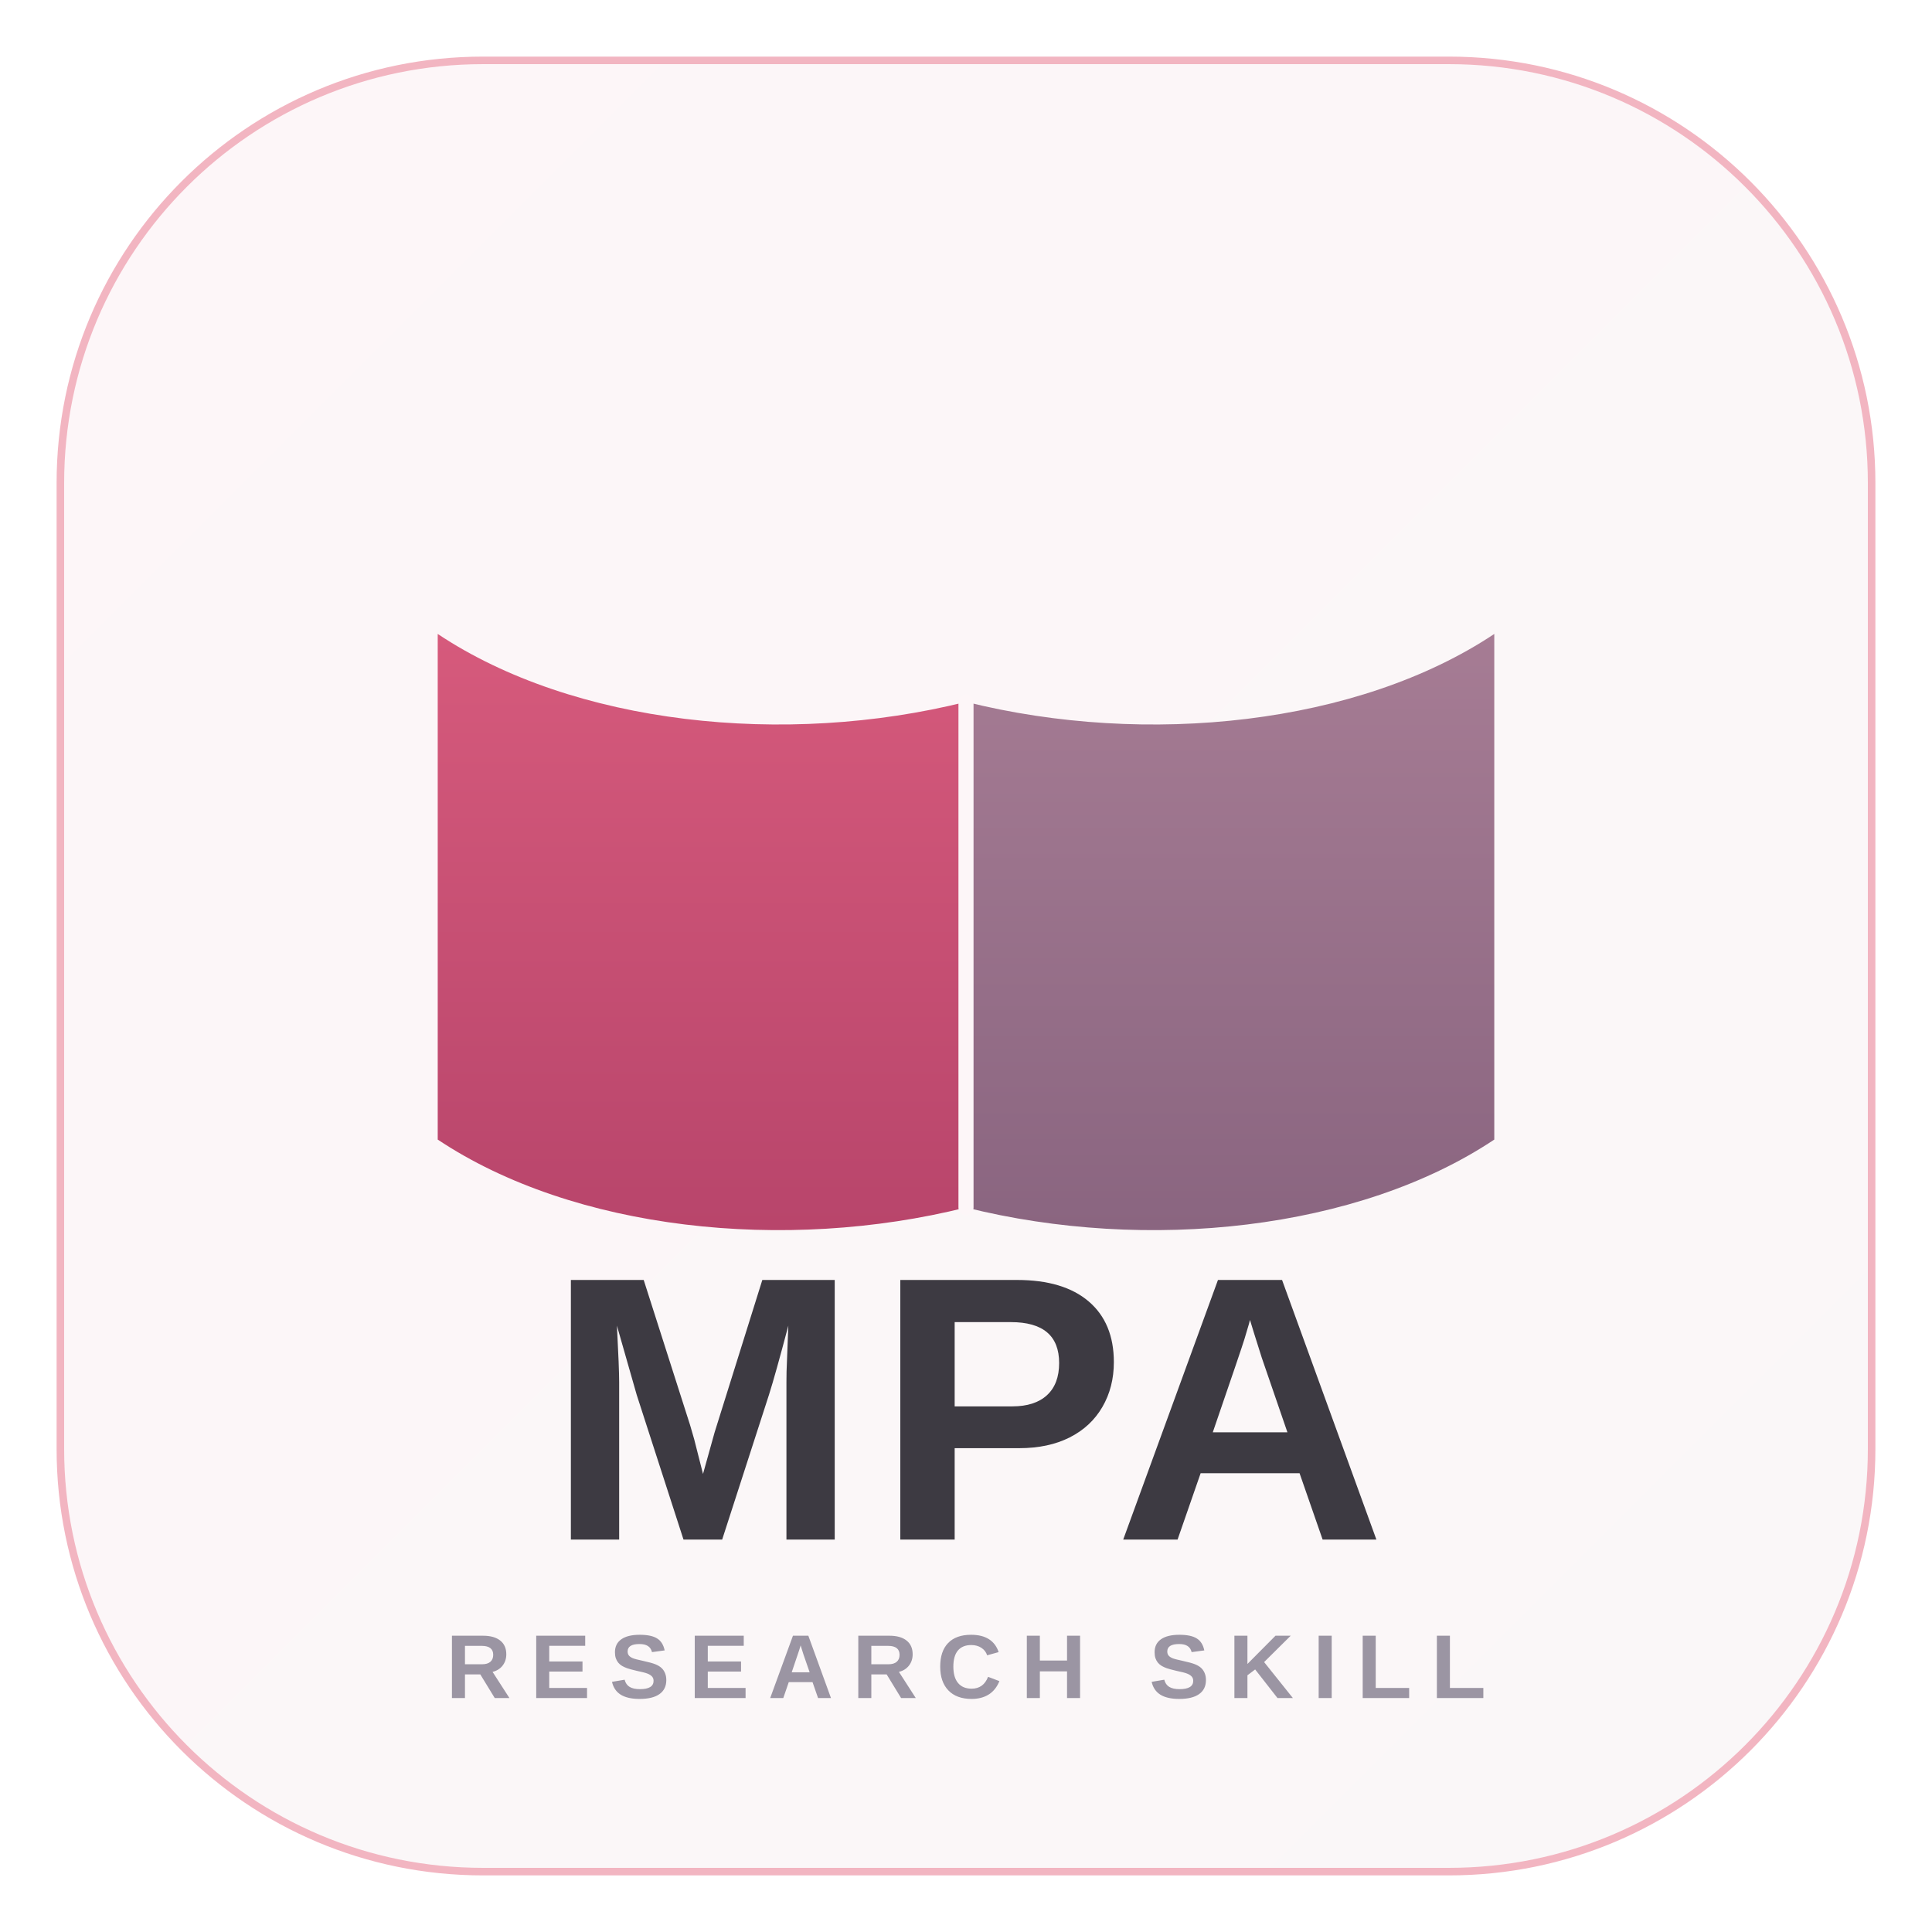
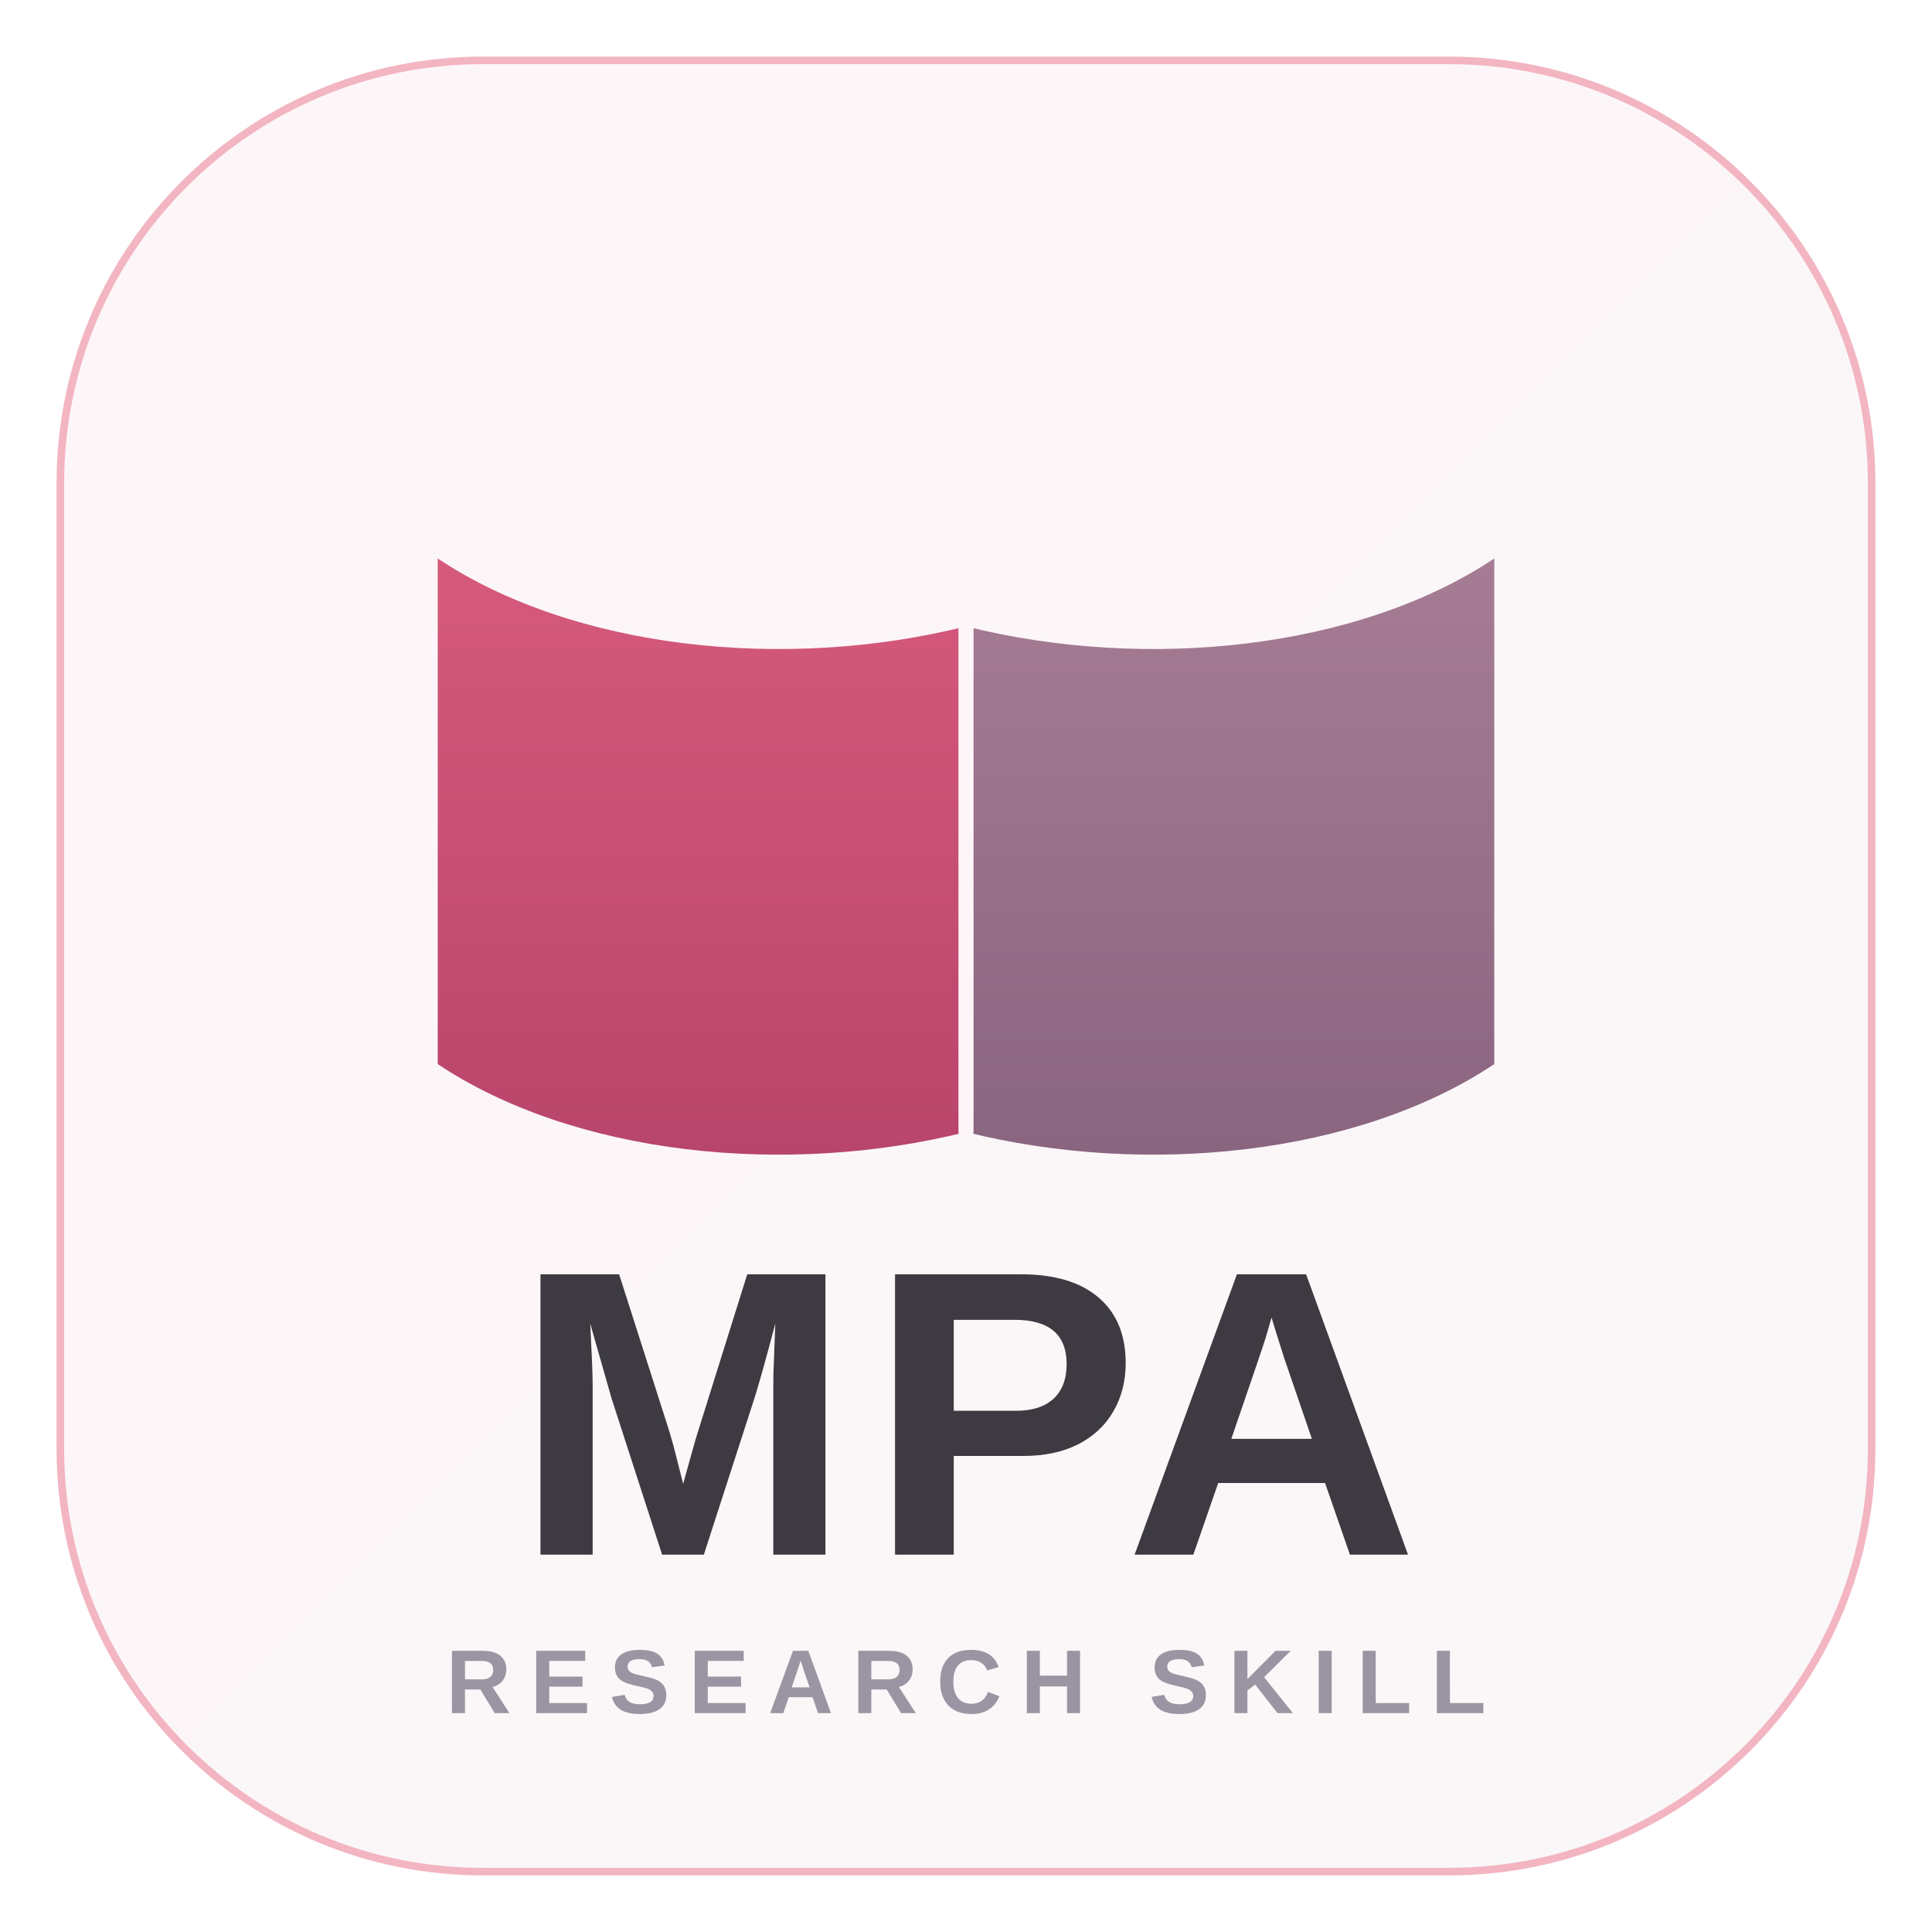
<svg xmlns="http://www.w3.org/2000/svg" viewBox="0 0 512 512" width="512" height="512" role="img" aria-label="MPA Skill logo">
  <defs>
    <linearGradient id="bg" x1="0" y1="0" x2="1" y2="1">
      <stop offset="0" stop-color="#FDF6F8" />
      <stop offset="1" stop-color="#FAF7F8" />
    </linearGradient>
    <linearGradient id="bookL" x1="0" y1="0" x2="0" y2="1">
      <stop offset="0" stop-color="#D65A7C" />
      <stop offset="1" stop-color="#B8456B" />
    </linearGradient>
    <linearGradient id="bookR" x1="0" y1="0" x2="0" y2="1">
      <stop offset="0" stop-color="#A67C94" />
      <stop offset="1" stop-color="#8A6580" />
    </linearGradient>
  </defs>
  <rect x="16" y="16" width="480" height="480" rx="112" fill="url(#bg)" stroke="#F2B5C1" stroke-width="2" />
-   <path d="M 116 168 C 152 192, 208 198, 256 186 L 256 320 C 208 332, 152 326, 116 302 Z" fill="url(#bookL)" />
-   <path d="M 396 168 C 360 192, 304 198, 256 186 L 256 320 C 304 332, 360 326, 396 302 Z" fill="url(#bookR)" />
-   <line x1="256" y1="186" x2="256" y2="320" stroke="#FDF6F8" stroke-width="4" stroke-linecap="round" />
-   <text x="256" y="408" text-anchor="middle" font-family="'Segoe UI', 'Helvetica Neue', Arial, sans-serif" font-size="100" font-weight="800" fill="#3D3A42" letter-spacing="4">MPA</text>
-   <text x="256" y="450" text-anchor="middle" font-family="'Segoe UI', 'Helvetica Neue', Arial, sans-serif" font-size="24" font-weight="600" fill="#9B95A3" letter-spacing="5">RESEARCH SKILL</text>
+   <path d="M 116 148 C 152 172, 208 178, 256 166 L 256 300 C 208 312, 152 306, 116 282 Z" fill="url(#bookL)" />
+   <path d="M 396 148 C 360 172, 304 178, 256 166 L 256 300 C 304 312, 360 306, 396 282 Z" fill="url(#bookR)" />
+   <line x1="256" y1="166" x2="256" y2="300" stroke="#FDF6F8" stroke-width="4" stroke-linecap="round" />
+   <text x="256" y="412" text-anchor="middle" font-family="'Segoe UI', 'Helvetica Neue', Arial, sans-serif" font-size="108" font-weight="800" fill="#3D3A42" letter-spacing="4">MPA</text>
+   <text x="256" y="454" text-anchor="middle" font-family="'Segoe UI', 'Helvetica Neue', Arial, sans-serif" font-size="24" font-weight="600" fill="#9B95A3" letter-spacing="5">RESEARCH SKILL</text>
</svg>
